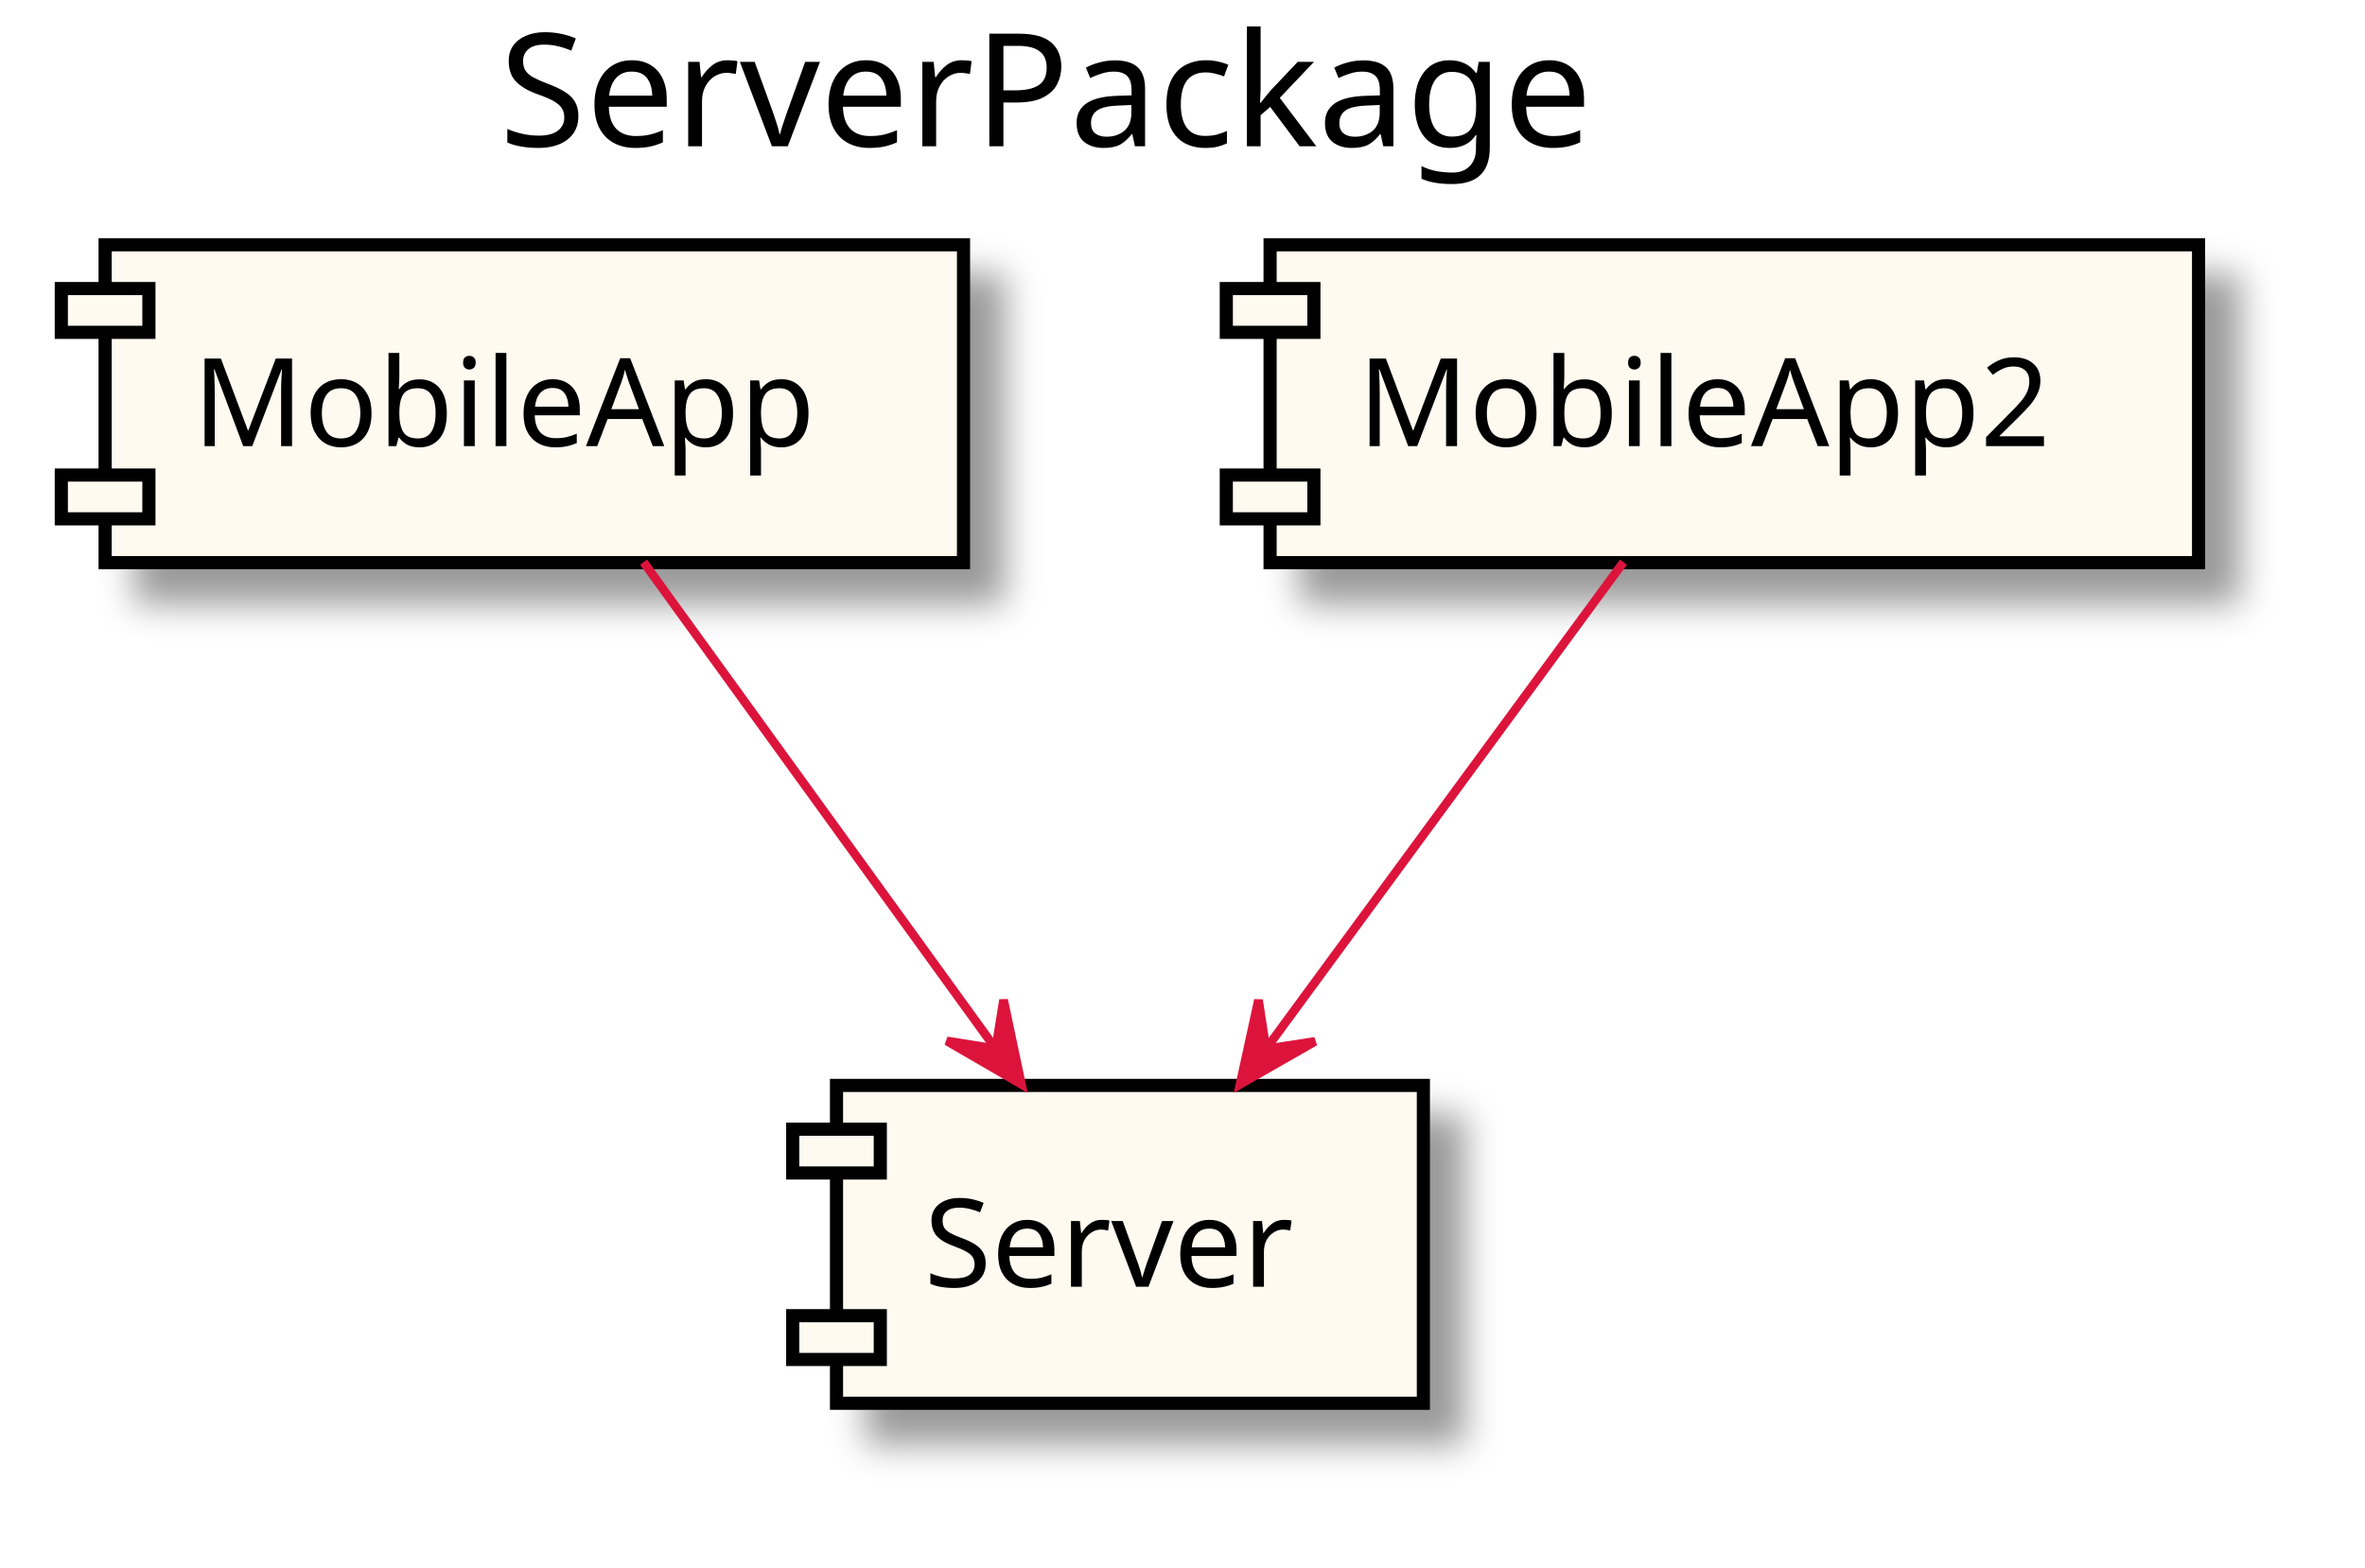
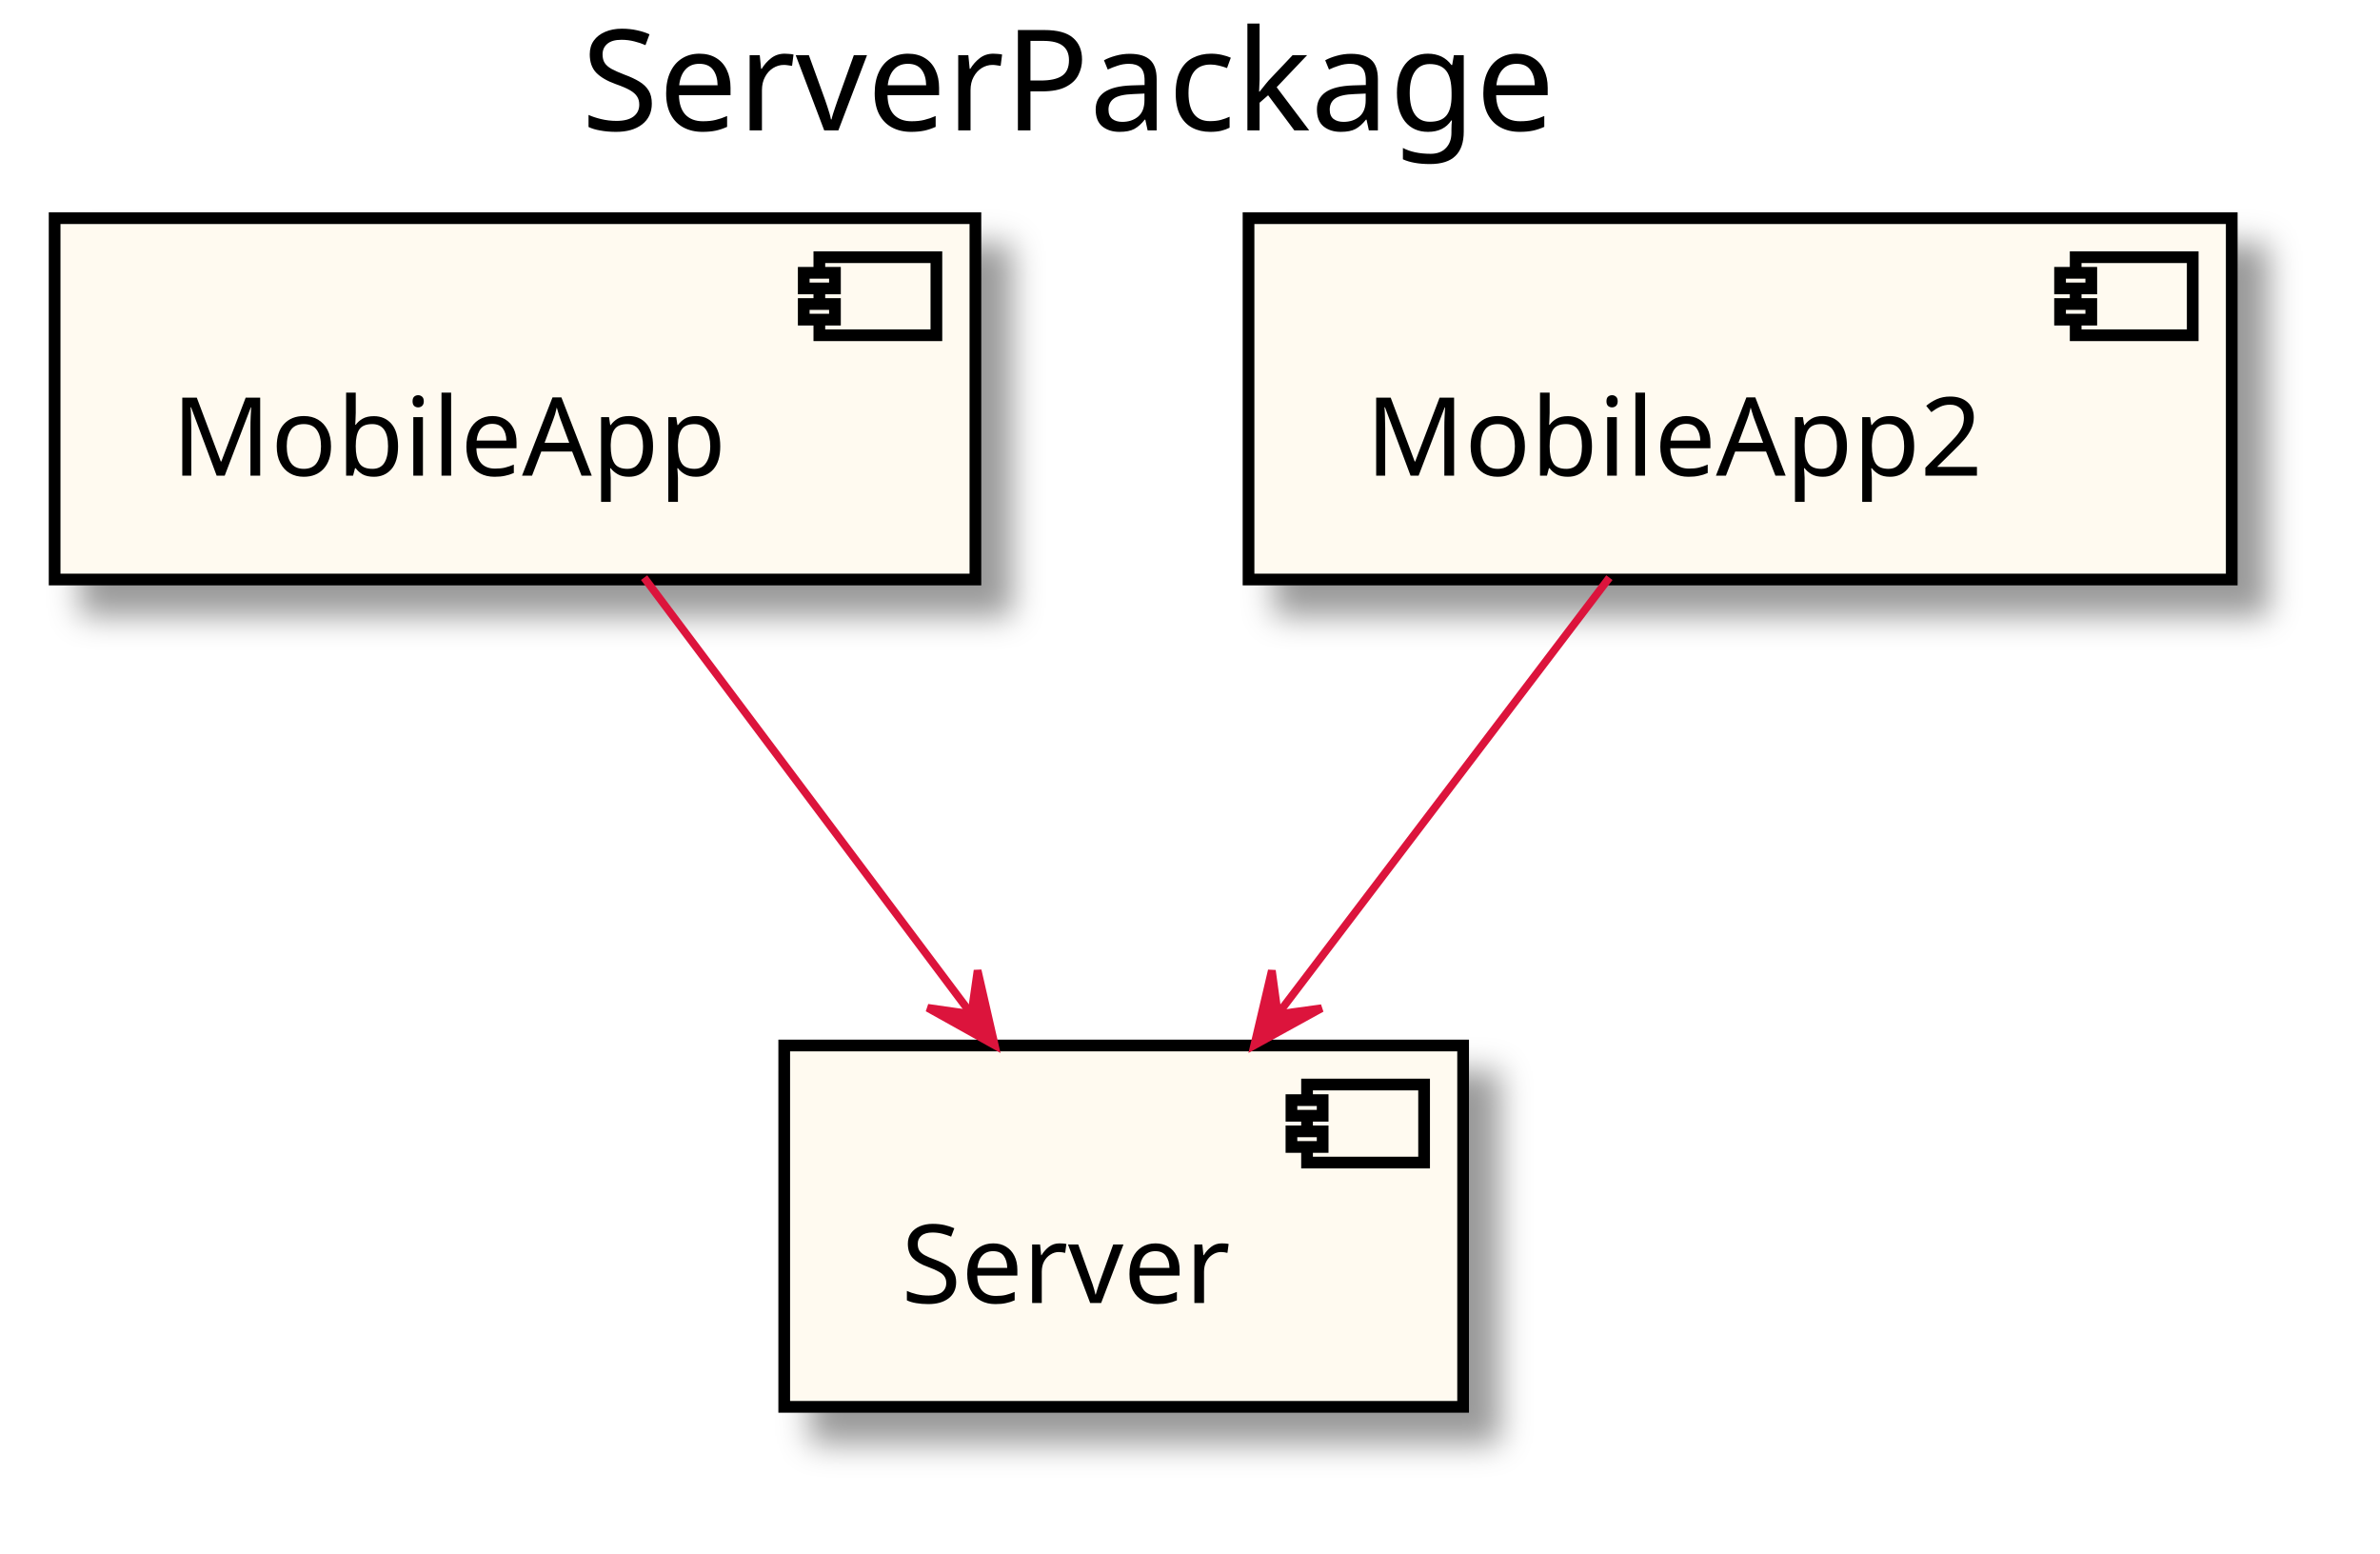
- <svg xmlns="http://www.w3.org/2000/svg" contentScriptType="application/ecmascript" contentStyleType="text/css" height="179px" preserveAspectRatio="none" style="width:270px;height:179px;" version="1.1" viewBox="0 0 270 179" width="270px" zoomAndPan="magnify">
+ <svg xmlns="http://www.w3.org/2000/svg" contentScriptType="application/ecmascript" contentStyleType="text/css" height="199px" preserveAspectRatio="none" style="width:305px;height:199px;" version="1.1" viewBox="0 0 305 199" width="305px" zoomAndPan="magnify">
  <defs>
    <filter height="300%" id="fyynbsgpz9vg8" width="300%" x="-1" y="-1">
      <feGaussianBlur result="blurOut" stdDeviation="2.0" />
      <feColorMatrix in="blurOut" result="blurOut2" type="matrix" values="0 0 0 0 0 0 0 0 0 0 0 0 0 0 0 0 0 0 .4 0" />
      <feOffset dx="4.0" dy="4.0" in="blurOut2" result="blurOut3" />
      <feBlend in="SourceGraphic" in2="blurOut3" mode="normal" />
    </filter>
  </defs>
  <g>
-     <text fill="#000000" font-family="sans-serif" font-size="18" lengthAdjust="spacingAndGlyphs" textLength="138" x="57" y="16.708">ServerPackage</text>
-     <rect fill="#FFFAF0" filter="url(#fyynbsgpz9vg8)" height="36.297" style="stroke: #000000; stroke-width: 1.5;" width="98" x="12" y="27.953" />
-     <rect fill="#FFFAF0" height="5" style="stroke: #000000; stroke-width: 1.5;" width="10" x="7" y="32.953" />
-     <rect fill="#FFFAF0" height="5" style="stroke: #000000; stroke-width: 1.5;" width="10" x="7" y="54.25" />
-     <text fill="#000000" font-family="sans-serif" font-size="14" lengthAdjust="spacingAndGlyphs" textLength="78" x="22" y="50.948">MobileApp</text>
-     <rect fill="#FFFAF0" filter="url(#fyynbsgpz9vg8)" height="36.297" style="stroke: #000000; stroke-width: 1.5;" width="67" x="95.5" y="123.953" />
-     <rect fill="#FFFAF0" height="5" style="stroke: #000000; stroke-width: 1.5;" width="10" x="90.5" y="128.953" />
-     <rect fill="#FFFAF0" height="5" style="stroke: #000000; stroke-width: 1.5;" width="10" x="90.5" y="150.25" />
-     <text fill="#000000" font-family="sans-serif" font-size="14" lengthAdjust="spacingAndGlyphs" textLength="47" x="105.5" y="146.948">Server</text>
-     <rect fill="#FFFAF0" filter="url(#fyynbsgpz9vg8)" height="36.297" style="stroke: #000000; stroke-width: 1.5;" width="106" x="145" y="27.953" />
-     <rect fill="#FFFAF0" height="5" style="stroke: #000000; stroke-width: 1.5;" width="10" x="140" y="32.953" />
-     <rect fill="#FFFAF0" height="5" style="stroke: #000000; stroke-width: 1.5;" width="10" x="140" y="54.25" />
-     <text fill="#000000" font-family="sans-serif" font-size="14" lengthAdjust="spacingAndGlyphs" textLength="86" x="155" y="50.948">MobileApp2</text>
-     <path d="M73.472,64.194 C84.783,79.83 101.494,102.93 113.627,119.702 " fill="none" id="_0-&gt;_1" style="stroke: #DC143C; stroke-width: 1.0;" />
-     <polygon fill="#DC143C" points="116.607,123.821,114.573,114.185,113.677,119.77,108.091,118.874,116.607,123.821" style="stroke: #DC143C; stroke-width: 1.0;" />
-     <path d="M185.344,64.194 C173.867,79.83 156.911,102.93 144.599,119.702 " fill="none" id="_2-&gt;_1" style="stroke: #DC143C; stroke-width: 1.0;" />
-     <polygon fill="#DC143C" points="141.575,123.821,150.125,118.933,144.533,119.79,143.675,114.199,141.575,123.821" style="stroke: #DC143C; stroke-width: 1.0;" />
+     <text fill="#000000" font-family="sans-serif" font-size="18" lengthAdjust="spacingAndGlyphs" textLength="138" x="74.5" y="16.708">ServerPackage</text>
+     <rect fill="#FFFAF0" filter="url(#fyynbsgpz9vg8)" height="46.297" style="stroke: #000000; stroke-width: 1.5;" width="118" x="7" y="27.953" />
+     <rect fill="#FFFAF0" height="10" style="stroke: #000000; stroke-width: 1.5;" width="15" x="105" y="32.953" />
+     <rect fill="#FFFAF0" height="2" style="stroke: #000000; stroke-width: 1.5;" width="4" x="103" y="34.953" />
+     <rect fill="#FFFAF0" height="2" style="stroke: #000000; stroke-width: 1.5;" width="4" x="103" y="38.953" />
+     <text fill="#000000" font-family="sans-serif" font-size="14" lengthAdjust="spacingAndGlyphs" textLength="78" x="22" y="60.948">MobileApp</text>
+     <rect fill="#FFFAF0" filter="url(#fyynbsgpz9vg8)" height="46.297" style="stroke: #000000; stroke-width: 1.5;" width="87" x="100.5" y="133.953" />
+     <rect fill="#FFFAF0" height="10" style="stroke: #000000; stroke-width: 1.5;" width="15" x="167.5" y="138.953" />
+     <rect fill="#FFFAF0" height="2" style="stroke: #000000; stroke-width: 1.5;" width="4" x="165.5" y="140.953" />
+     <rect fill="#FFFAF0" height="2" style="stroke: #000000; stroke-width: 1.5;" width="4" x="165.5" y="144.953" />
+     <text fill="#000000" font-family="sans-serif" font-size="14" lengthAdjust="spacingAndGlyphs" textLength="47" x="115.5" y="166.948">Server</text>
+     <rect fill="#FFFAF0" filter="url(#fyynbsgpz9vg8)" height="46.297" style="stroke: #000000; stroke-width: 1.5;" width="126" x="160" y="27.953" />
+     <rect fill="#FFFAF0" height="10" style="stroke: #000000; stroke-width: 1.5;" width="15" x="266" y="32.953" />
+     <rect fill="#FFFAF0" height="2" style="stroke: #000000; stroke-width: 1.5;" width="4" x="264" y="34.953" />
+     <rect fill="#FFFAF0" height="2" style="stroke: #000000; stroke-width: 1.5;" width="4" x="264" y="38.953" />
+     <text fill="#000000" font-family="sans-serif" font-size="14" lengthAdjust="spacingAndGlyphs" textLength="86" x="175" y="60.948">MobileApp2</text>
+     <path d="M82.542,74.009 C94.745,90.279 111.397,112.483 124.29,129.673 " fill="none" id="_0-&gt;_1" style="stroke: #DC143C; stroke-width: 1.0;" />
+     <polygon fill="#DC143C" points="127.482,133.929,125.282,124.329,124.482,129.929,118.882,129.129,127.482,133.929" style="stroke: #DC143C; stroke-width: 1.0;" />
+     <path d="M206.246,74.009 C193.887,90.279 177.021,112.483 163.963,129.673 " fill="none" id="_2-&gt;_1" style="stroke: #DC143C; stroke-width: 1.0;" />
+     <polygon fill="#DC143C" points="160.73,133.929,169.359,129.182,163.755,129.948,162.989,124.343,160.73,133.929" style="stroke: #DC143C; stroke-width: 1.0;" />
  </g>
</svg>
